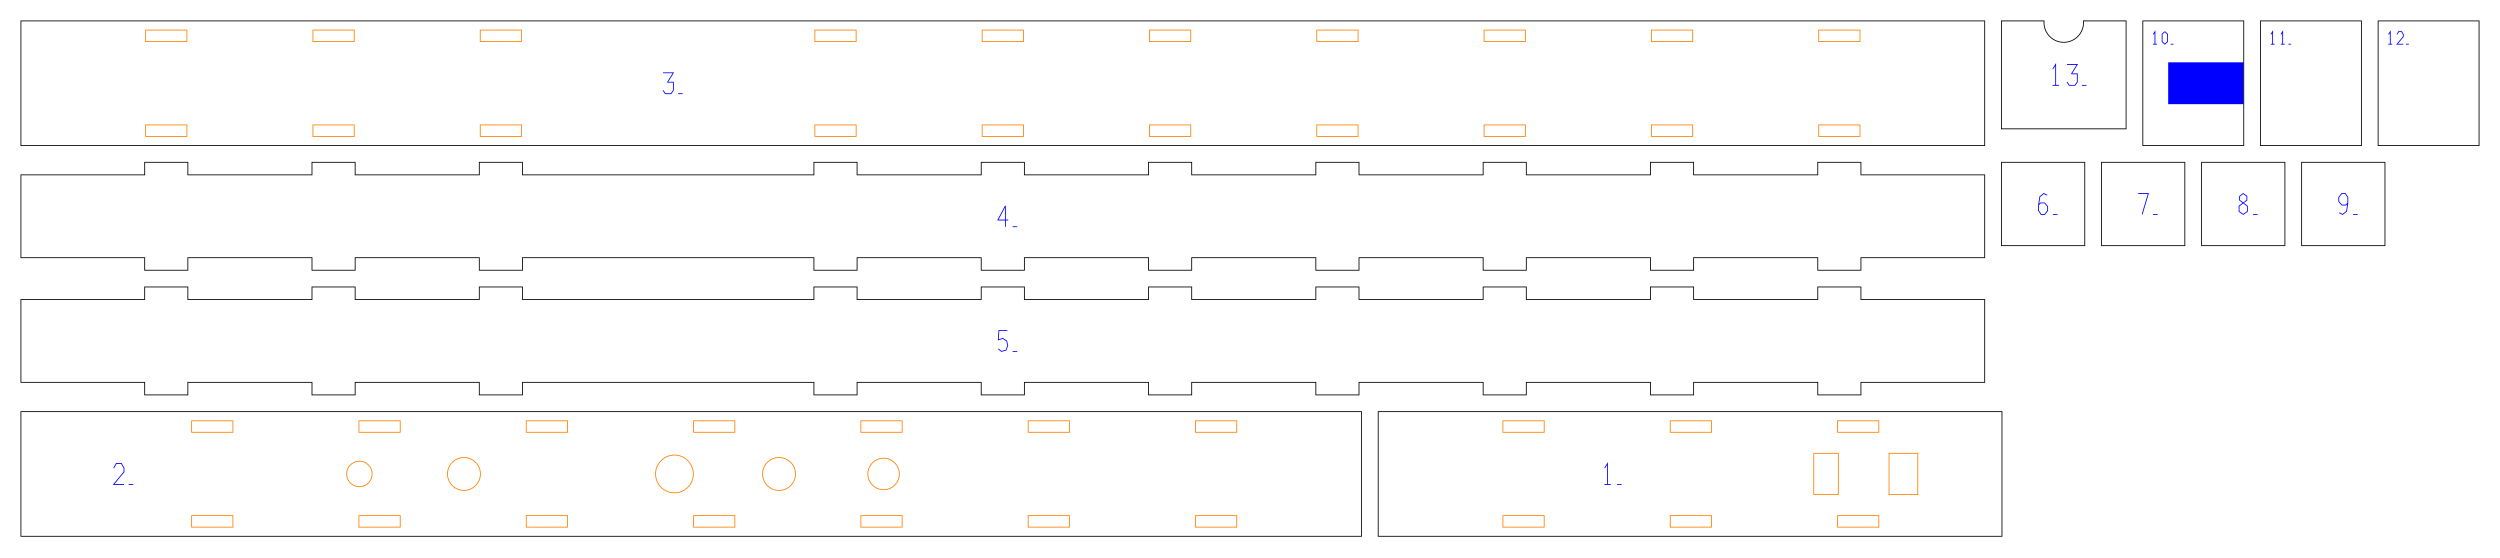
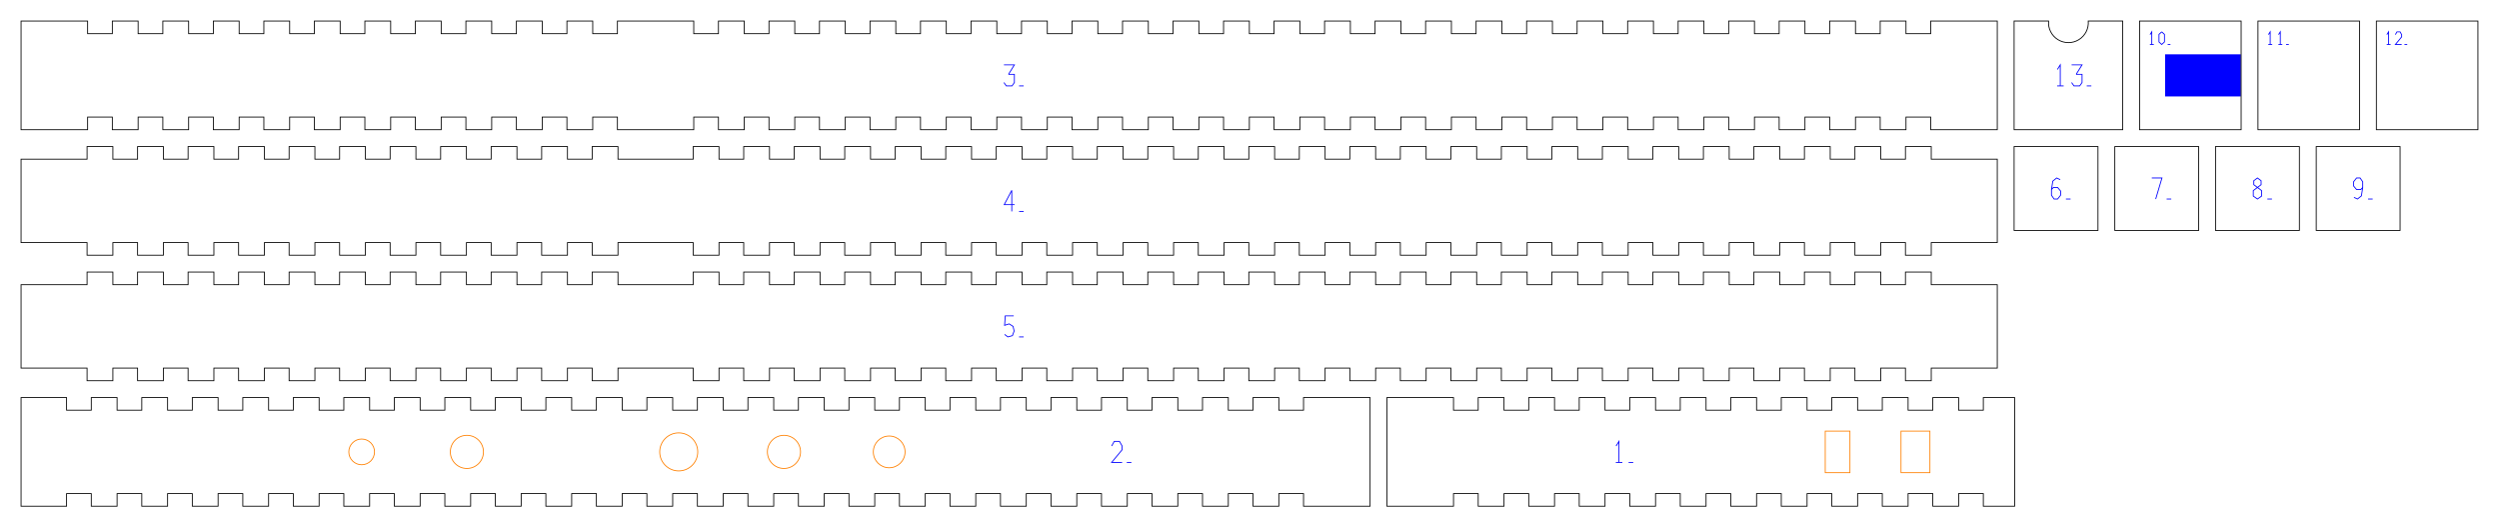
- <svg xmlns="http://www.w3.org/2000/svg" width="597.70mm" height="133.22mm" viewBox="0 0 597.70 133.22">
+ <svg xmlns="http://www.w3.org/2000/svg" width="593.70mm" height="125.22mm" viewBox="0 0 593.70 125.22">
  <g fill="none" stroke="#0000ff" stroke-width="0.2">
-     <path d="M 158.511,17.402 L 160.991,17.402 L 159.596,19.652" />
-     <path d="M 159.596,19.652 L 160.991,19.652 L 160.991,21.602 L 160.433,22.402 L 159.069,22.402 L 158.511,21.602" />
-     <path d="M 162.101,22.402 L 163.201,22.402" />
-     <path d="M 490.783,16.502 L 491.465,15.402 L 491.465,20.402" />
-     <path d="M 490.721,20.402 L 492.271,20.402" />
-     <path d="M 494.163,15.402 L 496.643,15.402 L 495.248,17.652" />
-     <path d="M 495.248,17.652 L 496.643,17.652 L 496.643,19.602 L 496.085,20.402 L 494.721,20.402 L 494.163,19.602" />
-     <path d="M 497.753,20.402 L 498.853,20.402" />
-     <path d="M 514.798,8.225 L 515.208,7.565 L 515.208,10.565" />
-     <path d="M 514.761,10.565 L 515.691,10.565" />
-     <path d="M 517.570,7.565 L 518.221,8.165 L 518.221,9.965 L 517.570,10.565 L 516.919,9.965 L 516.919,8.165 L 517.570,7.565" />
-     <path d="M 518.980,10.565 L 519.640,10.565" />
-     <path d="M 542.928,8.225 L 543.338,7.565 L 543.338,10.565" />
-     <path d="M 542.891,10.565 L 543.821,10.565" />
-     <path d="M 545.328,8.225 L 545.738,7.565 L 545.738,10.565" />
-     <path d="M 545.291,10.565 L 546.221,10.565" />
-     <path d="M 547.110,10.565 L 547.770,10.565" />
-     <path d="M 571.058,8.225 L 571.468,7.565 L 571.468,10.565" />
-     <path d="M 571.021,10.565 L 571.951,10.565" />
-     <path d="M 573.086,8.225 L 573.458,7.565 L 574.202,7.565 L 574.574,8.225 L 574.574,8.765 L 573.086,10.565 L 574.574,10.565" />
-     <path d="M 575.240,10.565 L 575.900,10.565" />
-     <path d="M 240.371,54.206 L 240.371,49.206 L 238.573,52.606 L 241.053,52.606" />
-     <path d="M 242.101,54.206 L 243.201,54.206" />
-     <path d="M 489.455,46.666 L 488.618,46.266 L 487.688,47.016 L 487.378,49.016 L 487.378,50.366 L 487.998,51.266 L 488.835,51.266 L 489.548,50.366 L 489.548,49.366 L 488.835,48.516 L 487.843,48.516 L 487.378,49.016" />
-     <path d="M 490.813,51.266 L 491.913,51.266" />
-     <path d="M 511.210,46.266 L 513.628,46.266 L 512.140,51.266" />
-     <path d="M 514.738,51.266 L 515.838,51.266" />
-     <path d="M 536.312,48.516 L 535.444,47.866 L 535.444,46.916 L 536.312,46.266 L 537.180,46.916 L 537.180,47.866 L 536.312,48.516 L 535.320,49.266 L 535.320,50.566 L 536.312,51.266 L 537.304,50.566 L 537.304,49.266 L 536.312,48.516" />
-     <path d="M 538.662,51.266 L 539.762,51.266" />
-     <path d="M 559.244,50.866 L 560.081,51.266 L 561.011,50.516 L 561.321,48.516 L 561.321,47.166 L 560.701,46.266 L 559.864,46.266 L 559.151,47.166 L 559.151,48.166 L 559.864,49.016 L 560.856,49.016 L 561.321,48.516" />
-     <path d="M 562.586,51.266 L 563.686,51.266" />
-     <path d="M 240.836,79.011 L 238.821,79.011 L 238.666,81.261 L 239.751,80.911 L 240.681,81.511 L 240.929,82.611 L 240.526,83.711 L 239.441,84.011 L 238.666,83.411" />
-     <path d="M 242.101,84.011 L 243.201,84.011" />
-     <path d="M 27.168,111.915 L 27.788,110.815 L 29.028,110.815 L 29.648,111.915 L 29.648,112.815 L 27.168,115.815 L 29.648,115.815" />
-     <path d="M 30.758,115.815 L 31.858,115.815" />
-     <path d="M 383.632,111.915 L 384.314,110.815 L 384.314,115.815" />
-     <path d="M 383.570,115.815 L 385.120,115.815" />
-     <path d="M 386.602,115.815 L 387.702,115.815" />
+     <path d="M 238.511,15.402 L 240.991,15.402 L 239.596,17.652" />
+     <path d="M 239.596,17.652 L 240.991,17.652 L 240.991,19.602 L 240.433,20.402 L 239.069,20.402 L 238.511,19.602" />
+     <path d="M 242.101,20.402 L 243.201,20.402" />
+     <path d="M 488.783,16.502 L 489.465,15.402 L 489.465,20.402" />
+     <path d="M 488.721,20.402 L 490.271,20.402" />
+     <path d="M 492.163,15.402 L 494.643,15.402 L 493.248,17.652" />
+     <path d="M 493.248,17.652 L 494.643,17.652 L 494.643,19.602 L 494.085,20.402 L 492.721,20.402 L 492.163,19.602" />
+     <path d="M 495.753,20.402 L 496.853,20.402" />
+     <path d="M 510.798,8.225 L 511.208,7.565 L 511.208,10.565" />
+     <path d="M 510.761,10.565 L 511.691,10.565" />
+     <path d="M 513.570,7.565 L 514.221,8.165 L 514.221,9.965 L 513.570,10.565 L 512.919,9.965 L 512.919,8.165 L 513.570,7.565" />
+     <path d="M 514.980,10.565 L 515.640,10.565" />
+     <path d="M 538.928,8.225 L 539.338,7.565 L 539.338,10.565" />
+     <path d="M 538.891,10.565 L 539.821,10.565" />
+     <path d="M 541.328,8.225 L 541.738,7.565 L 541.738,10.565" />
+     <path d="M 541.291,10.565 L 542.221,10.565" />
+     <path d="M 543.110,10.565 L 543.770,10.565" />
+     <path d="M 567.058,8.225 L 567.468,7.565 L 567.468,10.565" />
+     <path d="M 567.021,10.565 L 567.951,10.565" />
+     <path d="M 569.086,8.225 L 569.458,7.565 L 570.202,7.565 L 570.574,8.225 L 570.574,8.765 L 569.086,10.565 L 570.574,10.565" />
+     <path d="M 571.240,10.565 L 571.900,10.565" />
+     <path d="M 240.371,50.206 L 240.371,45.206 L 238.573,48.606 L 241.053,48.606" />
+     <path d="M 242.101,50.206 L 243.201,50.206" />
+     <path d="M 489.455,42.666 L 488.618,42.266 L 487.688,43.016 L 487.378,45.016 L 487.378,46.366 L 487.998,47.266 L 488.835,47.266 L 489.548,46.366 L 489.548,45.366 L 488.835,44.516 L 487.843,44.516 L 487.378,45.016" />
+     <path d="M 490.813,47.266 L 491.913,47.266" />
+     <path d="M 511.210,42.266 L 513.628,42.266 L 512.140,47.266" />
+     <path d="M 514.738,47.266 L 515.838,47.266" />
+     <path d="M 536.312,44.516 L 535.444,43.866 L 535.444,42.916 L 536.312,42.266 L 537.180,42.916 L 537.180,43.866 L 536.312,44.516 L 535.320,45.266 L 535.320,46.566 L 536.312,47.266 L 537.304,46.566 L 537.304,45.266 L 536.312,44.516" />
+     <path d="M 538.662,47.266 L 539.762,47.266" />
+     <path d="M 559.244,46.866 L 560.081,47.266 L 561.011,46.516 L 561.321,44.516 L 561.321,43.166 L 560.701,42.266 L 559.864,42.266 L 559.151,43.166 L 559.151,44.166 L 559.864,45.016 L 560.856,45.016 L 561.321,44.516" />
+     <path d="M 562.586,47.266 L 563.686,47.266" />
+     <path d="M 240.836,75.011 L 238.821,75.011 L 238.666,77.261 L 239.751,76.911 L 240.681,77.511 L 240.929,78.611 L 240.526,79.711 L 239.441,80.011 L 238.666,79.411" />
+     <path d="M 242.101,80.011 L 243.201,80.011" />
+     <path d="M 264.103,105.915 L 264.723,104.815 L 265.963,104.815 L 266.583,105.915 L 266.583,106.815 L 264.103,109.815 L 266.583,109.815" />
+     <path d="M 267.693,109.815 L 268.793,109.815" />
+     <path d="M 383.946,105.915 L 384.628,104.815 L 384.628,109.815" />
+     <path d="M 383.884,109.815 L 385.434,109.815" />
+     <path d="M 386.916,109.815 L 388.016,109.815" />
  </g>
  <g fill="#0000ff" stroke="none">
-     <path d="M 518.370,14.902 L 536.370,14.902 L 536.370,24.902 L 518.370,24.902 Z" />
+     <path d="M 514.370,12.902 L 532.370,12.902 L 532.370,22.902 L 514.370,22.902 Z" />
  </g>
  <g fill="none" stroke="#ff8000" stroke-width="0.2">
-     <path d="M 34.816,7.190 L 44.686,7.190 L 44.686,9.940 L 34.816,9.940 Z" />
-     <path d="M 34.816,29.864 L 44.686,29.864 L 44.686,32.614 L 34.816,32.614 Z" />
-     <path d="M 74.816,7.190 L 84.686,7.190 L 84.686,9.940 L 74.816,9.940 Z" />
-     <path d="M 74.816,29.864 L 84.686,29.864 L 84.686,32.614 L 74.816,32.614 Z" />
-     <path d="M 114.816,7.190 L 124.686,7.190 L 124.686,9.940 L 114.816,9.940 Z" />
-     <path d="M 114.816,29.864 L 124.686,29.864 L 124.686,32.614 L 114.816,32.614 Z" />
-     <path d="M 194.816,7.190 L 204.686,7.190 L 204.686,9.940 L 194.816,9.940 Z" />
-     <path d="M 194.816,29.864 L 204.686,29.864 L 204.686,32.614 L 194.816,32.614 Z" />
-     <path d="M 234.816,7.190 L 244.686,7.190 L 244.686,9.940 L 234.816,9.940 Z" />
-     <path d="M 234.816,29.864 L 244.686,29.864 L 244.686,32.614 L 234.816,32.614 Z" />
-     <path d="M 274.816,7.190 L 284.686,7.190 L 284.686,9.940 L 274.816,9.940 Z" />
-     <path d="M 274.816,29.864 L 284.686,29.864 L 284.686,32.614 L 274.816,32.614 Z" />
-     <path d="M 314.816,7.190 L 324.686,7.190 L 324.686,9.940 L 314.816,9.940 Z" />
-     <path d="M 314.816,29.864 L 324.686,29.864 L 324.686,32.614 L 314.816,32.614 Z" />
-     <path d="M 354.816,7.190 L 364.686,7.190 L 364.686,9.940 L 354.816,9.940 Z" />
-     <path d="M 354.816,29.864 L 364.686,29.864 L 364.686,32.614 L 354.816,32.614 Z" />
-     <path d="M 394.816,7.190 L 404.686,7.190 L 404.686,9.940 L 394.816,9.940 Z" />
-     <path d="M 394.816,29.864 L 404.686,29.864 L 404.686,32.614 L 394.816,32.614 Z" />
-     <path d="M 434.816,7.190 L 444.686,7.190 L 444.686,9.940 L 434.816,9.940 Z" />
-     <path d="M 434.816,29.864 L 444.686,29.864 L 444.686,32.614 L 434.816,32.614 Z" />
-     <circle cx="211.250" cy="113.315" r="3.769" />
-     <circle cx="186.250" cy="113.315" r="3.935" />
-     <circle cx="161.250" cy="113.315" r="4.517" />
-     <circle cx="110.923" cy="113.315" r="3.935" />
-     <circle cx="85.923" cy="113.315" r="3.054" />
-     <path d="M 45.816,100.603 L 55.686,100.603 L 55.686,103.353 L 45.816,103.353 Z" />
-     <path d="M 45.816,123.277 L 55.686,123.277 L 55.686,126.027 L 45.816,126.027 Z" />
-     <path d="M 85.816,100.603 L 95.686,100.603 L 95.686,103.353 L 85.816,103.353 Z" />
-     <path d="M 85.816,123.277 L 95.686,123.277 L 95.686,126.027 L 85.816,126.027 Z" />
-     <path d="M 125.816,100.603 L 135.686,100.603 L 135.686,103.353 L 125.816,103.353 Z" />
-     <path d="M 125.816,123.277 L 135.686,123.277 L 135.686,126.027 L 125.816,126.027 Z" />
-     <path d="M 165.816,100.603 L 175.686,100.603 L 175.686,103.353 L 165.816,103.353 Z" />
-     <path d="M 165.816,123.277 L 175.686,123.277 L 175.686,126.027 L 165.816,126.027 Z" />
-     <path d="M 205.816,100.603 L 215.686,100.603 L 215.686,103.353 L 205.816,103.353 Z" />
-     <path d="M 205.816,123.277 L 215.686,123.277 L 215.686,126.027 L 205.816,126.027 Z" />
-     <path d="M 245.816,100.603 L 255.686,100.603 L 255.686,103.353 L 245.816,103.353 Z" />
-     <path d="M 245.816,123.277 L 255.686,123.277 L 255.686,126.027 L 245.816,126.027 Z" />
-     <path d="M 285.816,100.603 L 295.686,100.603 L 295.686,103.353 L 285.816,103.353 Z" />
-     <path d="M 285.816,123.277 L 295.686,123.277 L 295.686,126.027 L 285.816,126.027 Z" />
-     <path d="M 433.631,108.380 L 439.501,108.380 L 439.501,118.250 L 433.631,118.250 Z" />
-     <path d="M 451.631,108.380 L 458.501,108.380 L 458.501,118.250 L 451.631,118.250 Z" />
-     <path d="M 359.317,100.603 L 369.187,100.603 L 369.187,103.353 L 359.317,103.353 Z" />
-     <path d="M 359.317,123.277 L 369.187,123.277 L 369.187,126.027 L 359.317,126.027 Z" />
-     <path d="M 399.317,100.603 L 409.187,100.603 L 409.187,103.353 L 399.317,103.353 Z" />
-     <path d="M 399.317,123.277 L 409.187,123.277 L 409.187,126.027 L 399.317,126.027 Z" />
-     <path d="M 439.317,100.603 L 449.187,100.603 L 449.187,103.353 L 439.317,103.353 Z" />
-     <path d="M 439.317,123.277 L 449.187,123.277 L 449.187,126.027 L 439.317,126.027 Z" />
+     <circle cx="211.250" cy="107.315" r="3.769" />
+     <circle cx="186.250" cy="107.315" r="3.935" />
+     <circle cx="161.250" cy="107.315" r="4.517" />
+     <circle cx="110.923" cy="107.315" r="3.935" />
+     <circle cx="85.923" cy="107.315" r="3.054" />
+     <path d="M 433.631,102.380 L 439.501,102.380 L 439.501,112.250 L 433.631,112.250 Z" />
+     <path d="M 451.631,102.380 L 458.501,102.380 L 458.501,112.250 L 451.631,112.250 Z" />
  </g>
  <g fill="none" stroke="#000000" stroke-width="0.2">
-     <path d="M 5.000,5.000 L 474.501,5.000 L 474.501,34.804 L 5.000,34.804 Z" />
-     <path d="M 478.501,5.000 L 488.690,5.000 A 4.730 4.730 0 1 0 498.117,5.000 L 508.305,5.000 L 508.305,30.804 L 478.501,30.804 Z" />
-     <path d="M 512.305,5.000 L 536.435,5.000 L 536.435,34.804 L 512.305,34.804 Z" />
-     <path d="M 540.435,5.000 L 564.565,5.000 L 564.565,34.804 L 540.435,34.804 Z" />
-     <path d="M 568.565,5.000 L 592.695,5.000 L 592.695,34.804 L 568.565,34.804 Z" />
-     <path d="M 5.000,41.804 L 34.591,41.804 L 34.591,38.804 L 44.911,38.804 L 44.911,41.804 L 74.591,41.804 L 74.591,38.804 L 84.911,38.804 L 84.911,41.804 L 114.591,41.804 L 114.591,38.804 L 124.911,38.804 L 124.911,41.804 L 194.591,41.804 L 194.591,38.804 L 204.911,38.804 L 204.911,41.804 L 234.591,41.804 L 234.591,38.804 L 244.911,38.804 L 244.911,41.804 L 274.591,41.804 L 274.591,38.804 L 284.911,38.804 L 284.911,41.804 L 314.591,41.804 L 314.591,38.804 L 324.911,38.804 L 324.911,41.804 L 354.591,41.804 L 354.591,38.804 L 364.911,38.804 L 364.911,41.804 L 394.591,41.804 L 394.591,38.804 L 404.911,38.804 L 404.911,41.804 L 434.591,41.804 L 434.591,38.804 L 444.911,38.804 L 444.911,41.804 L 474.501,41.804 L 474.501,61.608 L 444.911,61.608 L 444.911,64.608 L 434.591,64.608 L 434.591,61.608 L 404.911,61.608 L 404.911,64.608 L 394.591,64.608 L 394.591,61.608 L 364.911,61.608 L 364.911,64.608 L 354.591,64.608 L 354.591,61.608 L 324.911,61.608 L 324.911,64.608 L 314.591,64.608 L 314.591,61.608 L 284.911,61.608 L 284.911,64.608 L 274.591,64.608 L 274.591,61.608 L 244.911,61.608 L 244.911,64.608 L 234.591,64.608 L 234.591,61.608 L 204.911,61.608 L 204.911,64.608 L 194.591,64.608 L 194.591,61.608 L 124.911,61.608 L 124.911,64.608 L 114.591,64.608 L 114.591,61.608 L 84.911,61.608 L 84.911,64.608 L 74.591,64.608 L 74.591,61.608 L 44.911,61.608 L 44.911,64.608 L 34.591,64.608 L 34.591,61.608 L 5.000,61.608 Z" />
-     <path d="M 478.501,38.804 L 498.425,38.804 L 498.425,58.728 L 478.501,58.728 Z" />
-     <path d="M 502.425,38.804 L 522.350,38.804 L 522.350,58.728 L 502.425,58.728 Z" />
-     <path d="M 526.350,38.804 L 546.274,38.804 L 546.274,58.728 L 526.350,58.728 Z" />
-     <path d="M 550.274,38.804 L 570.198,38.804 L 570.198,58.728 L 550.274,58.728 Z" />
-     <path d="M 5.000,71.608 L 34.591,71.608 L 34.591,68.608 L 44.911,68.608 L 44.911,71.608 L 74.591,71.608 L 74.591,68.608 L 84.911,68.608 L 84.911,71.608 L 114.591,71.608 L 114.591,68.608 L 124.911,68.608 L 124.911,71.608 L 194.591,71.608 L 194.591,68.608 L 204.911,68.608 L 204.911,71.608 L 234.591,71.608 L 234.591,68.608 L 244.911,68.608 L 244.911,71.608 L 274.591,71.608 L 274.591,68.608 L 284.911,68.608 L 284.911,71.608 L 314.591,71.608 L 314.591,68.608 L 324.911,68.608 L 324.911,71.608 L 354.591,71.608 L 354.591,68.608 L 364.911,68.608 L 364.911,71.608 L 394.591,71.608 L 394.591,68.608 L 404.911,68.608 L 404.911,71.608 L 434.591,71.608 L 434.591,68.608 L 444.911,68.608 L 444.911,71.608 L 474.501,71.608 L 474.501,91.413 L 444.911,91.413 L 444.911,94.413 L 434.591,94.413 L 434.591,91.413 L 404.911,91.413 L 404.911,94.413 L 394.591,94.413 L 394.591,91.413 L 364.911,91.413 L 364.911,94.413 L 354.591,94.413 L 354.591,91.413 L 324.911,91.413 L 324.911,94.413 L 314.591,94.413 L 314.591,91.413 L 284.911,91.413 L 284.911,94.413 L 274.591,94.413 L 274.591,91.413 L 244.911,91.413 L 244.911,94.413 L 234.591,94.413 L 234.591,91.413 L 204.911,91.413 L 204.911,94.413 L 194.591,94.413 L 194.591,91.413 L 124.911,91.413 L 124.911,94.413 L 114.591,94.413 L 114.591,91.413 L 84.911,91.413 L 84.911,94.413 L 74.591,94.413 L 74.591,91.413 L 44.911,91.413 L 44.911,94.413 L 34.591,94.413 L 34.591,91.413 L 5.000,91.413 Z" />
-     <path d="M 5.000,98.413 L 325.501,98.413 L 325.501,128.217 L 5.000,128.217 Z" />
-     <path d="M 329.501,98.413 L 478.631,98.413 L 478.631,128.217 L 329.501,128.217 Z" />
+     <path d="M 5.000,5.000 L 20.816,5.000 L 20.816,8.000 L 26.686,8.000 L 26.686,5.000 L 32.816,5.000 L 32.816,8.000 L 38.686,8.000 L 38.686,5.000 L 44.816,5.000 L 44.816,8.000 L 50.686,8.000 L 50.686,5.000 L 56.816,5.000 L 56.816,8.000 L 62.686,8.000 L 62.686,5.000 L 68.816,5.000 L 68.816,8.000 L 74.686,8.000 L 74.686,5.000 L 80.816,5.000 L 80.816,8.000 L 86.686,8.000 L 86.686,5.000 L 92.816,5.000 L 92.816,8.000 L 98.686,8.000 L 98.686,5.000 L 104.816,5.000 L 104.816,8.000 L 110.686,8.000 L 110.686,5.000 L 116.816,5.000 L 116.816,8.000 L 122.686,8.000 L 122.686,5.000 L 128.816,5.000 L 128.816,8.000 L 134.686,8.000 L 134.686,5.000 L 140.816,5.000 L 140.816,8.000 L 146.686,8.000 L 146.686,5.000 L 164.816,5.000 L 164.816,8.000 L 170.686,8.000 L 170.686,5.000 L 176.816,5.000 L 176.816,8.000 L 182.686,8.000 L 182.686,5.000 L 188.816,5.000 L 188.816,8.000 L 194.686,8.000 L 194.686,5.000 L 200.816,5.000 L 200.816,8.000 L 206.686,8.000 L 206.686,5.000 L 212.816,5.000 L 212.816,8.000 L 218.686,8.000 L 218.686,5.000 L 224.816,5.000 L 224.816,8.000 L 230.686,8.000 L 230.686,5.000 L 236.816,5.000 L 236.816,8.000 L 242.686,8.000 L 242.686,5.000 L 248.816,5.000 L 248.816,8.000 L 254.686,8.000 L 254.686,5.000 L 260.816,5.000 L 260.816,8.000 L 266.686,8.000 L 266.686,5.000 L 272.816,5.000 L 272.816,8.000 L 278.686,8.000 L 278.686,5.000 L 284.816,5.000 L 284.816,8.000 L 290.686,8.000 L 290.686,5.000 L 296.816,5.000 L 296.816,8.000 L 302.686,8.000 L 302.686,5.000 L 308.816,5.000 L 308.816,8.000 L 314.686,8.000 L 314.686,5.000 L 320.816,5.000 L 320.816,8.000 L 326.686,8.000 L 326.686,5.000 L 332.816,5.000 L 332.816,8.000 L 338.686,8.000 L 338.686,5.000 L 344.816,5.000 L 344.816,8.000 L 350.686,8.000 L 350.686,5.000 L 356.816,5.000 L 356.816,8.000 L 362.686,8.000 L 362.686,5.000 L 368.816,5.000 L 368.816,8.000 L 374.686,8.000 L 374.686,5.000 L 380.816,5.000 L 380.816,8.000 L 386.686,8.000 L 386.686,5.000 L 392.816,5.000 L 392.816,8.000 L 398.686,8.000 L 398.686,5.000 L 404.816,5.000 L 404.816,8.000 L 410.686,8.000 L 410.686,5.000 L 416.816,5.000 L 416.816,8.000 L 422.686,8.000 L 422.686,5.000 L 428.816,5.000 L 428.816,8.000 L 434.686,8.000 L 434.686,5.000 L 440.816,5.000 L 440.816,8.000 L 446.686,8.000 L 446.686,5.000 L 452.816,5.000 L 452.816,8.000 L 458.686,8.000 L 458.686,5.000 L 474.501,5.000 L 474.501,30.804 L 458.686,30.804 L 458.686,27.804 L 452.816,27.804 L 452.816,30.804 L 446.686,30.804 L 446.686,27.804 L 440.816,27.804 L 440.816,30.804 L 434.686,30.804 L 434.686,27.804 L 428.816,27.804 L 428.816,30.804 L 422.686,30.804 L 422.686,27.804 L 416.816,27.804 L 416.816,30.804 L 410.686,30.804 L 410.686,27.804 L 404.816,27.804 L 404.816,30.804 L 398.686,30.804 L 398.686,27.804 L 392.816,27.804 L 392.816,30.804 L 386.686,30.804 L 386.686,27.804 L 380.816,27.804 L 380.816,30.804 L 374.686,30.804 L 374.686,27.804 L 368.816,27.804 L 368.816,30.804 L 362.686,30.804 L 362.686,27.804 L 356.816,27.804 L 356.816,30.804 L 350.686,30.804 L 350.686,27.804 L 344.816,27.804 L 344.816,30.804 L 338.686,30.804 L 338.686,27.804 L 332.816,27.804 L 332.816,30.804 L 326.686,30.804 L 326.686,27.804 L 320.816,27.804 L 320.816,30.804 L 314.686,30.804 L 314.686,27.804 L 308.816,27.804 L 308.816,30.804 L 302.686,30.804 L 302.686,27.804 L 296.816,27.804 L 296.816,30.804 L 290.686,30.804 L 290.686,27.804 L 284.816,27.804 L 284.816,30.804 L 278.686,30.804 L 278.686,27.804 L 272.816,27.804 L 272.816,30.804 L 266.686,30.804 L 266.686,27.804 L 260.816,27.804 L 260.816,30.804 L 254.686,30.804 L 254.686,27.804 L 248.816,27.804 L 248.816,30.804 L 242.686,30.804 L 242.686,27.804 L 236.816,27.804 L 236.816,30.804 L 230.686,30.804 L 230.686,27.804 L 224.816,27.804 L 224.816,30.804 L 218.686,30.804 L 218.686,27.804 L 212.816,27.804 L 212.816,30.804 L 206.686,30.804 L 206.686,27.804 L 200.816,27.804 L 200.816,30.804 L 194.686,30.804 L 194.686,27.804 L 188.816,27.804 L 188.816,30.804 L 182.686,30.804 L 182.686,27.804 L 176.816,27.804 L 176.816,30.804 L 170.686,30.804 L 170.686,27.804 L 164.816,27.804 L 164.816,30.804 L 146.686,30.804 L 146.686,27.804 L 140.816,27.804 L 140.816,30.804 L 134.686,30.804 L 134.686,27.804 L 128.816,27.804 L 128.816,30.804 L 122.686,30.804 L 122.686,27.804 L 116.816,27.804 L 116.816,30.804 L 110.686,30.804 L 110.686,27.804 L 104.816,27.804 L 104.816,30.804 L 98.686,30.804 L 98.686,27.804 L 92.816,27.804 L 92.816,30.804 L 86.686,30.804 L 86.686,27.804 L 80.816,27.804 L 80.816,30.804 L 74.686,30.804 L 74.686,27.804 L 68.816,27.804 L 68.816,30.804 L 62.686,30.804 L 62.686,27.804 L 56.816,27.804 L 56.816,30.804 L 50.686,30.804 L 50.686,27.804 L 44.816,27.804 L 44.816,30.804 L 38.686,30.804 L 38.686,27.804 L 32.816,27.804 L 32.816,30.804 L 26.686,30.804 L 26.686,27.804 L 20.816,27.804 L 20.816,30.804 L 5.000,30.804 Z" />
+     <path d="M 478.501,5.000 L 486.690,5.000 A 4.730 4.730 0 1 0 496.117,5.000 L 504.305,5.000 L 504.305,30.804 L 478.501,30.804 Z" />
+     <path d="M 508.305,5.000 L 532.435,5.000 L 532.435,30.804 L 508.305,30.804 Z" />
+     <path d="M 536.435,5.000 L 560.565,5.000 L 560.565,30.804 L 536.435,30.804 Z" />
+     <path d="M 564.565,5.000 L 588.695,5.000 L 588.695,30.804 L 564.565,30.804 Z" />
+     <path d="M 5.000,37.804 L 20.686,37.804 L 20.686,34.804 L 26.816,34.804 L 26.816,37.804 L 32.686,37.804 L 32.686,34.804 L 38.816,34.804 L 38.816,37.804 L 44.686,37.804 L 44.686,34.804 L 50.816,34.804 L 50.816,37.804 L 56.686,37.804 L 56.686,34.804 L 62.816,34.804 L 62.816,37.804 L 68.686,37.804 L 68.686,34.804 L 74.816,34.804 L 74.816,37.804 L 80.686,37.804 L 80.686,34.804 L 86.816,34.804 L 86.816,37.804 L 92.686,37.804 L 92.686,34.804 L 98.816,34.804 L 98.816,37.804 L 104.686,37.804 L 104.686,34.804 L 110.816,34.804 L 110.816,37.804 L 116.686,37.804 L 116.686,34.804 L 122.816,34.804 L 122.816,37.804 L 128.686,37.804 L 128.686,34.804 L 134.816,34.804 L 134.816,37.804 L 140.686,37.804 L 140.686,34.804 L 146.816,34.804 L 146.816,37.804 L 164.686,37.804 L 164.686,34.804 L 170.816,34.804 L 170.816,37.804 L 176.686,37.804 L 176.686,34.804 L 182.816,34.804 L 182.816,37.804 L 188.686,37.804 L 188.686,34.804 L 194.816,34.804 L 194.816,37.804 L 200.686,37.804 L 200.686,34.804 L 206.816,34.804 L 206.816,37.804 L 212.686,37.804 L 212.686,34.804 L 218.816,34.804 L 218.816,37.804 L 224.686,37.804 L 224.686,34.804 L 230.816,34.804 L 230.816,37.804 L 236.686,37.804 L 236.686,34.804 L 242.816,34.804 L 242.816,37.804 L 248.686,37.804 L 248.686,34.804 L 254.816,34.804 L 254.816,37.804 L 260.686,37.804 L 260.686,34.804 L 266.816,34.804 L 266.816,37.804 L 272.686,37.804 L 272.686,34.804 L 278.816,34.804 L 278.816,37.804 L 284.686,37.804 L 284.686,34.804 L 290.816,34.804 L 290.816,37.804 L 296.686,37.804 L 296.686,34.804 L 302.816,34.804 L 302.816,37.804 L 308.686,37.804 L 308.686,34.804 L 314.816,34.804 L 314.816,37.804 L 320.686,37.804 L 320.686,34.804 L 326.816,34.804 L 326.816,37.804 L 332.686,37.804 L 332.686,34.804 L 338.816,34.804 L 338.816,37.804 L 344.686,37.804 L 344.686,34.804 L 350.816,34.804 L 350.816,37.804 L 356.686,37.804 L 356.686,34.804 L 362.816,34.804 L 362.816,37.804 L 368.686,37.804 L 368.686,34.804 L 374.816,34.804 L 374.816,37.804 L 380.686,37.804 L 380.686,34.804 L 386.816,34.804 L 386.816,37.804 L 392.686,37.804 L 392.686,34.804 L 398.816,34.804 L 398.816,37.804 L 404.686,37.804 L 404.686,34.804 L 410.816,34.804 L 410.816,37.804 L 416.686,37.804 L 416.686,34.804 L 422.816,34.804 L 422.816,37.804 L 428.686,37.804 L 428.686,34.804 L 434.816,34.804 L 434.816,37.804 L 440.686,37.804 L 440.686,34.804 L 446.816,34.804 L 446.816,37.804 L 452.686,37.804 L 452.686,34.804 L 458.816,34.804 L 458.816,37.804 L 474.501,37.804 L 474.501,57.608 L 458.816,57.608 L 458.816,60.608 L 452.686,60.608 L 452.686,57.608 L 446.816,57.608 L 446.816,60.608 L 440.686,60.608 L 440.686,57.608 L 434.816,57.608 L 434.816,60.608 L 428.686,60.608 L 428.686,57.608 L 422.816,57.608 L 422.816,60.608 L 416.686,60.608 L 416.686,57.608 L 410.816,57.608 L 410.816,60.608 L 404.686,60.608 L 404.686,57.608 L 398.816,57.608 L 398.816,60.608 L 392.686,60.608 L 392.686,57.608 L 386.816,57.608 L 386.816,60.608 L 380.686,60.608 L 380.686,57.608 L 374.816,57.608 L 374.816,60.608 L 368.686,60.608 L 368.686,57.608 L 362.816,57.608 L 362.816,60.608 L 356.686,60.608 L 356.686,57.608 L 350.816,57.608 L 350.816,60.608 L 344.686,60.608 L 344.686,57.608 L 338.816,57.608 L 338.816,60.608 L 332.686,60.608 L 332.686,57.608 L 326.816,57.608 L 326.816,60.608 L 320.686,60.608 L 320.686,57.608 L 314.816,57.608 L 314.816,60.608 L 308.686,60.608 L 308.686,57.608 L 302.816,57.608 L 302.816,60.608 L 296.686,60.608 L 296.686,57.608 L 290.816,57.608 L 290.816,60.608 L 284.686,60.608 L 284.686,57.608 L 278.816,57.608 L 278.816,60.608 L 272.686,60.608 L 272.686,57.608 L 266.816,57.608 L 266.816,60.608 L 260.686,60.608 L 260.686,57.608 L 254.816,57.608 L 254.816,60.608 L 248.686,60.608 L 248.686,57.608 L 242.816,57.608 L 242.816,60.608 L 236.686,60.608 L 236.686,57.608 L 230.816,57.608 L 230.816,60.608 L 224.686,60.608 L 224.686,57.608 L 218.816,57.608 L 218.816,60.608 L 212.686,60.608 L 212.686,57.608 L 206.816,57.608 L 206.816,60.608 L 200.686,60.608 L 200.686,57.608 L 194.816,57.608 L 194.816,60.608 L 188.686,60.608 L 188.686,57.608 L 182.816,57.608 L 182.816,60.608 L 176.686,60.608 L 176.686,57.608 L 170.816,57.608 L 170.816,60.608 L 164.686,60.608 L 164.686,57.608 L 146.816,57.608 L 146.816,60.608 L 140.686,60.608 L 140.686,57.608 L 134.816,57.608 L 134.816,60.608 L 128.686,60.608 L 128.686,57.608 L 122.816,57.608 L 122.816,60.608 L 116.686,60.608 L 116.686,57.608 L 110.816,57.608 L 110.816,60.608 L 104.686,60.608 L 104.686,57.608 L 98.816,57.608 L 98.816,60.608 L 92.686,60.608 L 92.686,57.608 L 86.816,57.608 L 86.816,60.608 L 80.686,60.608 L 80.686,57.608 L 74.816,57.608 L 74.816,60.608 L 68.686,60.608 L 68.686,57.608 L 62.816,57.608 L 62.816,60.608 L 56.686,60.608 L 56.686,57.608 L 50.816,57.608 L 50.816,60.608 L 44.686,60.608 L 44.686,57.608 L 38.816,57.608 L 38.816,60.608 L 32.686,60.608 L 32.686,57.608 L 26.816,57.608 L 26.816,60.608 L 20.686,60.608 L 20.686,57.608 L 5.000,57.608 Z" />
+     <path d="M 478.501,34.804 L 498.425,34.804 L 498.425,54.728 L 478.501,54.728 Z" />
+     <path d="M 502.425,34.804 L 522.350,34.804 L 522.350,54.728 L 502.425,54.728 Z" />
+     <path d="M 526.350,34.804 L 546.274,34.804 L 546.274,54.728 L 526.350,54.728 Z" />
+     <path d="M 550.274,34.804 L 570.198,34.804 L 570.198,54.728 L 550.274,54.728 Z" />
+     <path d="M 5.000,67.608 L 20.686,67.608 L 20.686,64.608 L 26.816,64.608 L 26.816,67.608 L 32.686,67.608 L 32.686,64.608 L 38.816,64.608 L 38.816,67.608 L 44.686,67.608 L 44.686,64.608 L 50.816,64.608 L 50.816,67.608 L 56.686,67.608 L 56.686,64.608 L 62.816,64.608 L 62.816,67.608 L 68.686,67.608 L 68.686,64.608 L 74.816,64.608 L 74.816,67.608 L 80.686,67.608 L 80.686,64.608 L 86.816,64.608 L 86.816,67.608 L 92.686,67.608 L 92.686,64.608 L 98.816,64.608 L 98.816,67.608 L 104.686,67.608 L 104.686,64.608 L 110.816,64.608 L 110.816,67.608 L 116.686,67.608 L 116.686,64.608 L 122.816,64.608 L 122.816,67.608 L 128.686,67.608 L 128.686,64.608 L 134.816,64.608 L 134.816,67.608 L 140.686,67.608 L 140.686,64.608 L 146.816,64.608 L 146.816,67.608 L 164.686,67.608 L 164.686,64.608 L 170.816,64.608 L 170.816,67.608 L 176.686,67.608 L 176.686,64.608 L 182.816,64.608 L 182.816,67.608 L 188.686,67.608 L 188.686,64.608 L 194.816,64.608 L 194.816,67.608 L 200.686,67.608 L 200.686,64.608 L 206.816,64.608 L 206.816,67.608 L 212.686,67.608 L 212.686,64.608 L 218.816,64.608 L 218.816,67.608 L 224.686,67.608 L 224.686,64.608 L 230.816,64.608 L 230.816,67.608 L 236.686,67.608 L 236.686,64.608 L 242.816,64.608 L 242.816,67.608 L 248.686,67.608 L 248.686,64.608 L 254.816,64.608 L 254.816,67.608 L 260.686,67.608 L 260.686,64.608 L 266.816,64.608 L 266.816,67.608 L 272.686,67.608 L 272.686,64.608 L 278.816,64.608 L 278.816,67.608 L 284.686,67.608 L 284.686,64.608 L 290.816,64.608 L 290.816,67.608 L 296.686,67.608 L 296.686,64.608 L 302.816,64.608 L 302.816,67.608 L 308.686,67.608 L 308.686,64.608 L 314.816,64.608 L 314.816,67.608 L 320.686,67.608 L 320.686,64.608 L 326.816,64.608 L 326.816,67.608 L 332.686,67.608 L 332.686,64.608 L 338.816,64.608 L 338.816,67.608 L 344.686,67.608 L 344.686,64.608 L 350.816,64.608 L 350.816,67.608 L 356.686,67.608 L 356.686,64.608 L 362.816,64.608 L 362.816,67.608 L 368.686,67.608 L 368.686,64.608 L 374.816,64.608 L 374.816,67.608 L 380.686,67.608 L 380.686,64.608 L 386.816,64.608 L 386.816,67.608 L 392.686,67.608 L 392.686,64.608 L 398.816,64.608 L 398.816,67.608 L 404.686,67.608 L 404.686,64.608 L 410.816,64.608 L 410.816,67.608 L 416.686,67.608 L 416.686,64.608 L 422.816,64.608 L 422.816,67.608 L 428.686,67.608 L 428.686,64.608 L 434.816,64.608 L 434.816,67.608 L 440.686,67.608 L 440.686,64.608 L 446.816,64.608 L 446.816,67.608 L 452.686,67.608 L 452.686,64.608 L 458.816,64.608 L 458.816,67.608 L 474.501,67.608 L 474.501,87.413 L 458.816,87.413 L 458.816,90.413 L 452.686,90.413 L 452.686,87.413 L 446.816,87.413 L 446.816,90.413 L 440.686,90.413 L 440.686,87.413 L 434.816,87.413 L 434.816,90.413 L 428.686,90.413 L 428.686,87.413 L 422.816,87.413 L 422.816,90.413 L 416.686,90.413 L 416.686,87.413 L 410.816,87.413 L 410.816,90.413 L 404.686,90.413 L 404.686,87.413 L 398.816,87.413 L 398.816,90.413 L 392.686,90.413 L 392.686,87.413 L 386.816,87.413 L 386.816,90.413 L 380.686,90.413 L 380.686,87.413 L 374.816,87.413 L 374.816,90.413 L 368.686,90.413 L 368.686,87.413 L 362.816,87.413 L 362.816,90.413 L 356.686,90.413 L 356.686,87.413 L 350.816,87.413 L 350.816,90.413 L 344.686,90.413 L 344.686,87.413 L 338.816,87.413 L 338.816,90.413 L 332.686,90.413 L 332.686,87.413 L 326.816,87.413 L 326.816,90.413 L 320.686,90.413 L 320.686,87.413 L 314.816,87.413 L 314.816,90.413 L 308.686,90.413 L 308.686,87.413 L 302.816,87.413 L 302.816,90.413 L 296.686,90.413 L 296.686,87.413 L 290.816,87.413 L 290.816,90.413 L 284.686,90.413 L 284.686,87.413 L 278.816,87.413 L 278.816,90.413 L 272.686,90.413 L 272.686,87.413 L 266.816,87.413 L 266.816,90.413 L 260.686,90.413 L 260.686,87.413 L 254.816,87.413 L 254.816,90.413 L 248.686,90.413 L 248.686,87.413 L 242.816,87.413 L 242.816,90.413 L 236.686,90.413 L 236.686,87.413 L 230.816,87.413 L 230.816,90.413 L 224.686,90.413 L 224.686,87.413 L 218.816,87.413 L 218.816,90.413 L 212.686,90.413 L 212.686,87.413 L 206.816,87.413 L 206.816,90.413 L 200.686,90.413 L 200.686,87.413 L 194.816,87.413 L 194.816,90.413 L 188.686,90.413 L 188.686,87.413 L 182.816,87.413 L 182.816,90.413 L 176.686,90.413 L 176.686,87.413 L 170.816,87.413 L 170.816,90.413 L 164.686,90.413 L 164.686,87.413 L 146.816,87.413 L 146.816,90.413 L 140.686,90.413 L 140.686,87.413 L 134.816,87.413 L 134.816,90.413 L 128.686,90.413 L 128.686,87.413 L 122.816,87.413 L 122.816,90.413 L 116.686,90.413 L 116.686,87.413 L 110.816,87.413 L 110.816,90.413 L 104.686,90.413 L 104.686,87.413 L 98.816,87.413 L 98.816,90.413 L 92.686,90.413 L 92.686,87.413 L 86.816,87.413 L 86.816,90.413 L 80.686,90.413 L 80.686,87.413 L 74.816,87.413 L 74.816,90.413 L 68.686,90.413 L 68.686,87.413 L 62.816,87.413 L 62.816,90.413 L 56.686,90.413 L 56.686,87.413 L 50.816,87.413 L 50.816,90.413 L 44.686,90.413 L 44.686,87.413 L 38.816,87.413 L 38.816,90.413 L 32.686,90.413 L 32.686,87.413 L 26.816,87.413 L 26.816,90.413 L 20.686,90.413 L 20.686,87.413 L 5.000,87.413 Z" />
+     <path d="M 5.000,94.413 L 15.816,94.413 L 15.816,97.413 L 21.686,97.413 L 21.686,94.413 L 27.816,94.413 L 27.816,97.413 L 33.686,97.413 L 33.686,94.413 L 39.816,94.413 L 39.816,97.413 L 45.686,97.413 L 45.686,94.413 L 51.816,94.413 L 51.816,97.413 L 57.686,97.413 L 57.686,94.413 L 63.816,94.413 L 63.816,97.413 L 69.686,97.413 L 69.686,94.413 L 75.816,94.413 L 75.816,97.413 L 81.686,97.413 L 81.686,94.413 L 87.816,94.413 L 87.816,97.413 L 93.686,97.413 L 93.686,94.413 L 99.816,94.413 L 99.816,97.413 L 105.686,97.413 L 105.686,94.413 L 111.816,94.413 L 111.816,97.413 L 117.686,97.413 L 117.686,94.413 L 123.816,94.413 L 123.816,97.413 L 129.686,97.413 L 129.686,94.413 L 135.816,94.413 L 135.816,97.413 L 141.686,97.413 L 141.686,94.413 L 147.816,94.413 L 147.816,97.413 L 153.686,97.413 L 153.686,94.413 L 159.816,94.413 L 159.816,97.413 L 165.686,97.413 L 165.686,94.413 L 171.816,94.413 L 171.816,97.413 L 177.686,97.413 L 177.686,94.413 L 183.816,94.413 L 183.816,97.413 L 189.686,97.413 L 189.686,94.413 L 195.816,94.413 L 195.816,97.413 L 201.686,97.413 L 201.686,94.413 L 207.816,94.413 L 207.816,97.413 L 213.686,97.413 L 213.686,94.413 L 219.816,94.413 L 219.816,97.413 L 225.686,97.413 L 225.686,94.413 L 231.816,94.413 L 231.816,97.413 L 237.686,97.413 L 237.686,94.413 L 243.816,94.413 L 243.816,97.413 L 249.686,97.413 L 249.686,94.413 L 255.816,94.413 L 255.816,97.413 L 261.686,97.413 L 261.686,94.413 L 267.816,94.413 L 267.816,97.413 L 273.686,97.413 L 273.686,94.413 L 279.816,94.413 L 279.816,97.413 L 285.686,97.413 L 285.686,94.413 L 291.816,94.413 L 291.816,97.413 L 297.686,97.413 L 297.686,94.413 L 303.816,94.413 L 303.816,97.413 L 309.686,97.413 L 309.686,94.413 L 325.501,94.413 L 325.501,120.217 L 309.686,120.217 L 309.686,117.217 L 303.816,117.217 L 303.816,120.217 L 297.686,120.217 L 297.686,117.217 L 291.816,117.217 L 291.816,120.217 L 285.686,120.217 L 285.686,117.217 L 279.816,117.217 L 279.816,120.217 L 273.686,120.217 L 273.686,117.217 L 267.816,117.217 L 267.816,120.217 L 261.686,120.217 L 261.686,117.217 L 255.816,117.217 L 255.816,120.217 L 249.686,120.217 L 249.686,117.217 L 243.816,117.217 L 243.816,120.217 L 237.686,120.217 L 237.686,117.217 L 231.816,117.217 L 231.816,120.217 L 225.686,120.217 L 225.686,117.217 L 219.816,117.217 L 219.816,120.217 L 213.686,120.217 L 213.686,117.217 L 207.816,117.217 L 207.816,120.217 L 201.686,120.217 L 201.686,117.217 L 195.816,117.217 L 195.816,120.217 L 189.686,120.217 L 189.686,117.217 L 183.816,117.217 L 183.816,120.217 L 177.686,120.217 L 177.686,117.217 L 171.816,117.217 L 171.816,120.217 L 165.686,120.217 L 165.686,117.217 L 159.816,117.217 L 159.816,120.217 L 153.686,120.217 L 153.686,117.217 L 147.816,117.217 L 147.816,120.217 L 141.686,120.217 L 141.686,117.217 L 135.816,117.217 L 135.816,120.217 L 129.686,120.217 L 129.686,117.217 L 123.816,117.217 L 123.816,120.217 L 117.686,120.217 L 117.686,117.217 L 111.816,117.217 L 111.816,120.217 L 105.686,120.217 L 105.686,117.217 L 99.816,117.217 L 99.816,120.217 L 93.686,120.217 L 93.686,117.217 L 87.816,117.217 L 87.816,120.217 L 81.686,120.217 L 81.686,117.217 L 75.816,117.217 L 75.816,120.217 L 69.686,120.217 L 69.686,117.217 L 63.816,117.217 L 63.816,120.217 L 57.686,120.217 L 57.686,117.217 L 51.816,117.217 L 51.816,120.217 L 45.686,120.217 L 45.686,117.217 L 39.816,117.217 L 39.816,120.217 L 33.686,120.217 L 33.686,117.217 L 27.816,117.217 L 27.816,120.217 L 21.686,120.217 L 21.686,117.217 L 15.816,117.217 L 15.816,120.217 L 5.000,120.217 Z" />
+     <path d="M 329.501,94.413 L 345.317,94.413 L 345.317,97.413 L 351.187,97.413 L 351.187,94.413 L 357.317,94.413 L 357.317,97.413 L 363.187,97.413 L 363.187,94.413 L 369.317,94.413 L 369.317,97.413 L 375.187,97.413 L 375.187,94.413 L 381.317,94.413 L 381.317,97.413 L 387.187,97.413 L 387.187,94.413 L 393.317,94.413 L 393.317,97.413 L 399.187,97.413 L 399.187,94.413 L 405.317,94.413 L 405.317,97.413 L 411.187,97.413 L 411.187,94.413 L 417.317,94.413 L 417.317,97.413 L 423.187,97.413 L 423.187,94.413 L 429.317,94.413 L 429.317,97.413 L 435.187,97.413 L 435.187,94.413 L 441.317,94.413 L 441.317,97.413 L 447.187,97.413 L 447.187,94.413 L 453.317,94.413 L 453.317,97.413 L 459.187,97.413 L 459.187,94.413 L 465.317,94.413 L 465.317,97.413 L 471.187,97.413 L 471.187,94.413 L 478.631,94.413 L 478.631,120.217 L 471.187,120.217 L 471.187,117.217 L 465.317,117.217 L 465.317,120.217 L 459.187,120.217 L 459.187,117.217 L 453.317,117.217 L 453.317,120.217 L 447.187,120.217 L 447.187,117.217 L 441.317,117.217 L 441.317,120.217 L 435.187,120.217 L 435.187,117.217 L 429.317,117.217 L 429.317,120.217 L 423.187,120.217 L 423.187,117.217 L 417.317,117.217 L 417.317,120.217 L 411.187,120.217 L 411.187,117.217 L 405.317,117.217 L 405.317,120.217 L 399.187,120.217 L 399.187,117.217 L 393.317,117.217 L 393.317,120.217 L 387.187,120.217 L 387.187,117.217 L 381.317,117.217 L 381.317,120.217 L 375.187,120.217 L 375.187,117.217 L 369.317,117.217 L 369.317,120.217 L 363.187,120.217 L 363.187,117.217 L 357.317,117.217 L 357.317,120.217 L 351.187,120.217 L 351.187,117.217 L 345.317,117.217 L 345.317,120.217 L 329.501,120.217 Z" />
  </g>
</svg>
